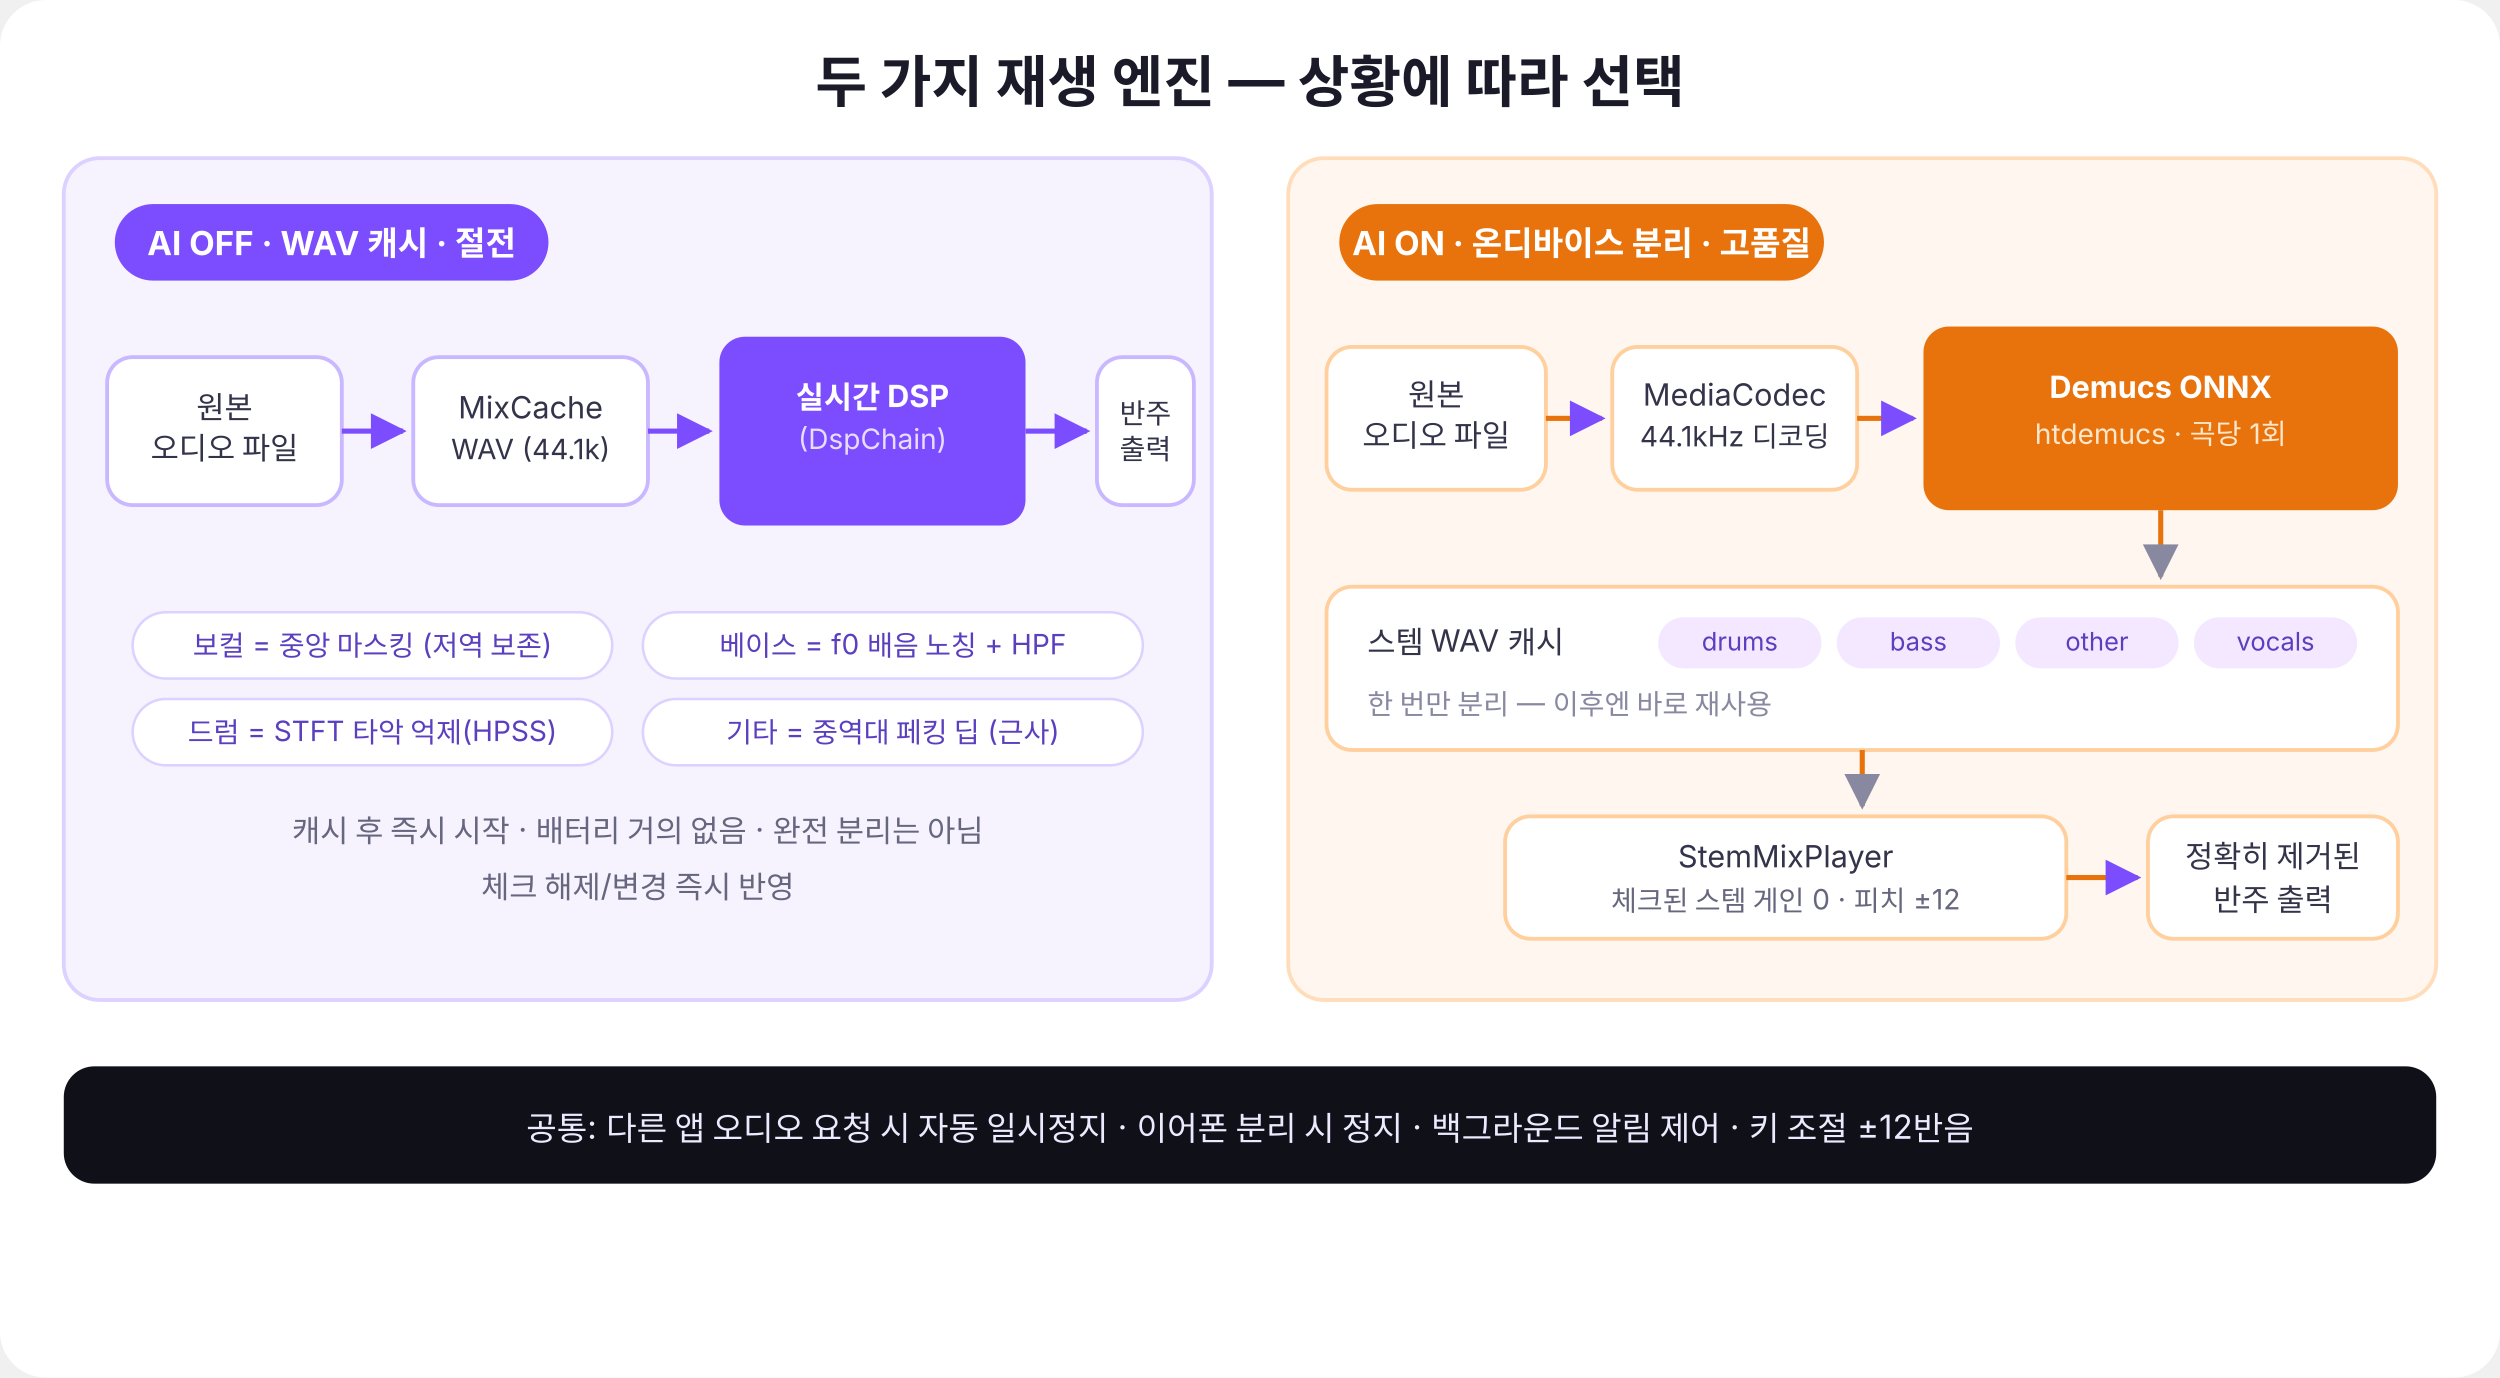
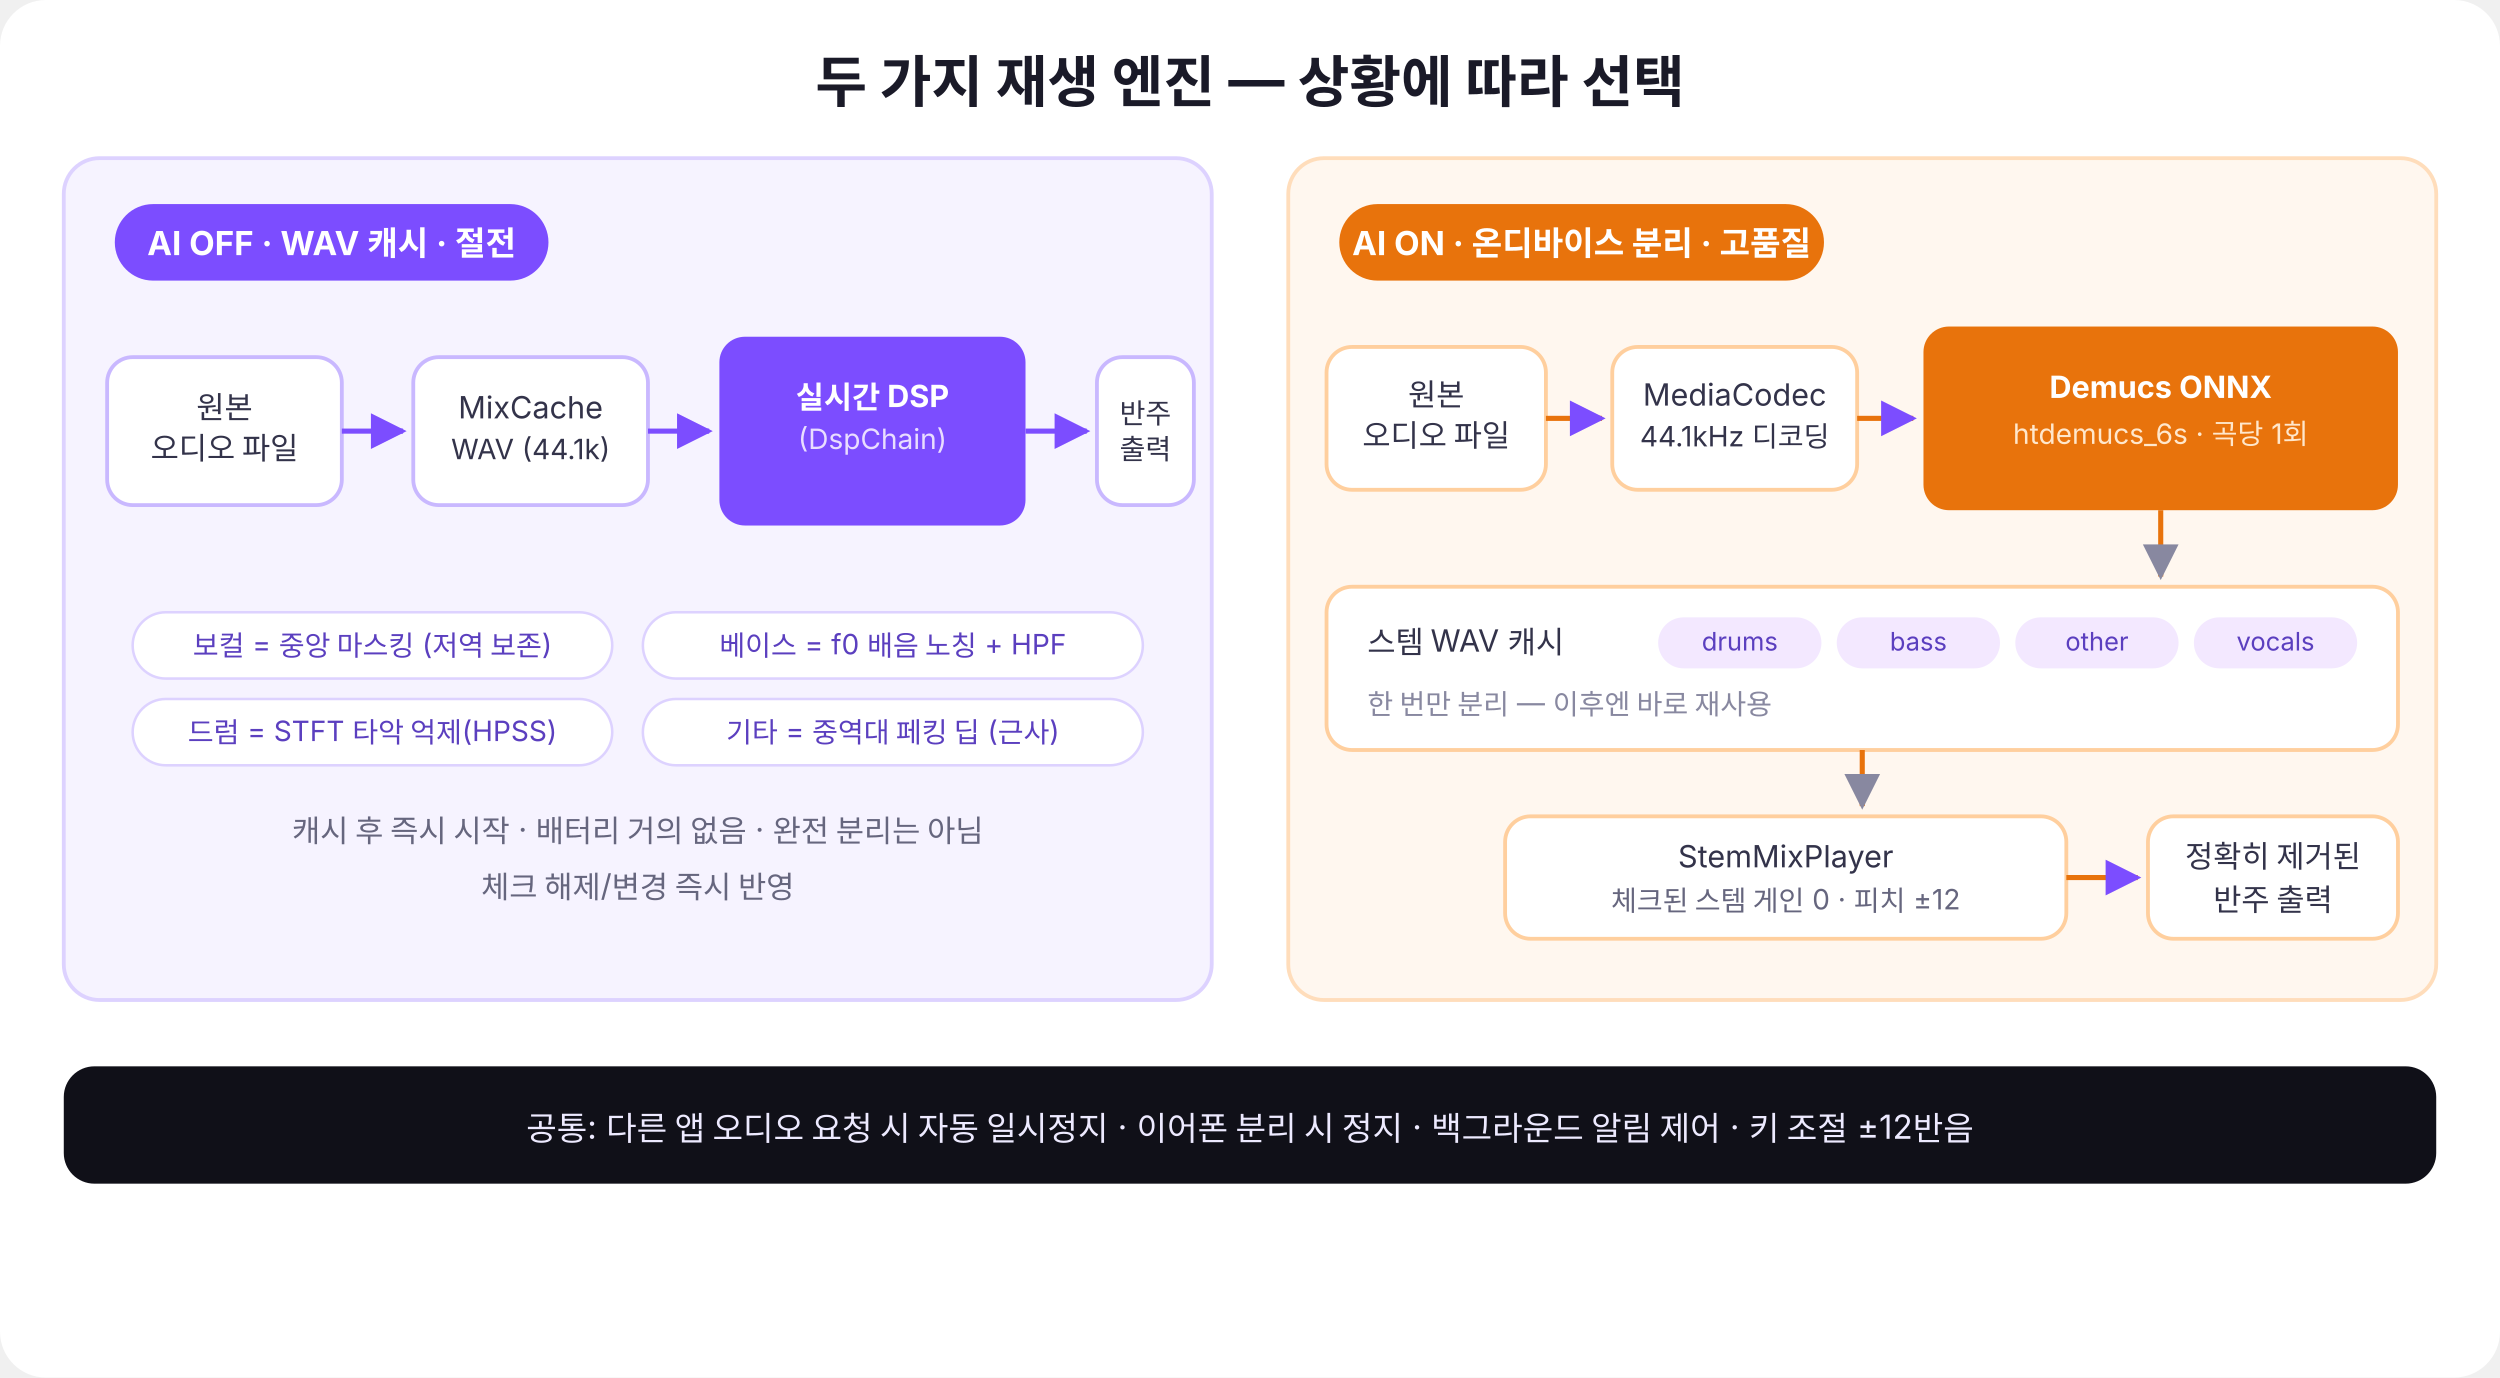
<svg xmlns="http://www.w3.org/2000/svg" width="980" height="540" viewBox="0 0 980 540">
  <defs>
    <marker id="ar" viewBox="0 0 10 10" refX="9" refY="5" markerWidth="7" markerHeight="7" orient="auto">
      <path d="M0,0 L10,5 L0,10 z" fill="#7C4DFF" />
    </marker>
    <marker id="arg" viewBox="0 0 10 10" refX="9" refY="5" markerWidth="7" markerHeight="7" orient="auto">
      <path d="M0,0 L10,5 L0,10 z" fill="#8888a0" />
    </marker>
  </defs>
  <rect x="0" y="0" width="980" height="540" rx="18" fill="#ffffff" />
  <text x="490" y="40" font-family="-apple-system,'Segoe UI',sans-serif" font-size="22" font-weight="bold" fill="#1a1a28" text-anchor="middle">두 가지 재생 엔진 — 상황에 따라 선택</text>
  <rect x="25" y="62" width="450" height="330" rx="14" fill="#F6F3FF" stroke="#DDD2FF" stroke-width="1.5" />
  <rect x="45" y="80" width="170" height="30" rx="15" fill="#7C4DFF" />
  <text x="130" y="100" font-family="-apple-system,'Segoe UI',sans-serif" font-size="13" font-weight="bold" fill="#ffffff" text-anchor="middle">AI OFF · WAV 캐시 · 절전</text>
  <g font-family="-apple-system,'Segoe UI',sans-serif" font-size="12">
    <rect x="42" y="140" width="92" height="58" rx="10" fill="#ffffff" stroke="#C9B8FF" stroke-width="1.5" />
    <text x="88" y="164" text-anchor="middle" fill="#33334a">원본</text>
    <text x="88" y="180" text-anchor="middle" fill="#33334a">오디오 파일</text>
    <line x1="134" y1="169" x2="158" y2="169" stroke="#7C4DFF" stroke-width="2" marker-end="url(#ar)" />
    <rect x="162" y="140" width="92" height="58" rx="10" fill="#ffffff" stroke="#C9B8FF" stroke-width="1.5" />
    <text x="208" y="164" text-anchor="middle" fill="#33334a">MixCache</text>
    <text x="208" y="180" text-anchor="middle" fill="#33334a" font-size="11">WAV (44.1k)</text>
    <line x1="254" y1="169" x2="278" y2="169" stroke="#7C4DFF" stroke-width="2" marker-end="url(#ar)" />
    <rect x="282" y="132" width="120" height="74" rx="10" fill="#7C4DFF" />
    <text x="342" y="160" text-anchor="middle" fill="#ffffff" font-weight="bold">실시간 DSP</text>
    <text x="342" y="176" text-anchor="middle" fill="#E9DDFF" font-size="11">(DspChain)</text>
    <line x1="402" y1="169" x2="426" y2="169" stroke="#7C4DFF" stroke-width="2" marker-end="url(#ar)" />
    <rect x="430" y="140" width="38" height="58" rx="10" fill="#ffffff" stroke="#C9B8FF" stroke-width="1.5" />
    <text x="449" y="166" text-anchor="middle" fill="#33334a" font-size="11">반주</text>
    <text x="449" y="180" text-anchor="middle" fill="#33334a" font-size="11">출력</text>
    <g font-size="11">
      <rect x="52" y="240" width="188" height="26" rx="13" fill="#ffffff" stroke="#DDD2FF" />
      <text x="146" y="257" text-anchor="middle" fill="#5B3FBF">보컬 = 중앙 마스킹 (저역 보존)</text>
      <rect x="252" y="240" width="196" height="26" rx="13" fill="#ffffff" stroke="#DDD2FF" />
      <text x="350" y="257" text-anchor="middle" fill="#5B3FBF">베이스 = f0 배음 노칭 + HPF</text>
      <rect x="52" y="274" width="188" height="26" rx="13" fill="#ffffff" stroke="#DDD2FF" />
      <text x="146" y="291" text-anchor="middle" fill="#5B3FBF">드럼 = STFT 타악 억제(HPSS)</text>
      <rect x="252" y="274" width="196" height="26" rx="13" fill="#ffffff" stroke="#DDD2FF" />
      <text x="350" y="291" text-anchor="middle" fill="#5B3FBF">기타 = 중역대 페킹 딥 (근사)</text>
    </g>
    <text x="250" y="330" text-anchor="middle" font-size="12" fill="#66667e">캐시 후 즉시 시작 · 배터리 거의 없음 · 완전 분리는 아님</text>
    <text x="250" y="352" text-anchor="middle" font-size="12" fill="#66667e">체크 해제/변경 즉시 반영</text>
  </g>
  <rect x="505" y="62" width="450" height="330" rx="14" fill="#FFF7EF" stroke="#FFDDBB" stroke-width="1.5" />
  <rect x="525" y="80" width="190" height="30" rx="15" fill="#E8730C" />
  <text x="620" y="100" font-family="-apple-system,'Segoe UI',sans-serif" font-size="13" font-weight="bold" fill="#ffffff" text-anchor="middle">AI ON · 온디바이스 분리 · 고품질</text>
  <g font-family="-apple-system,'Segoe UI',sans-serif" font-size="12">
    <rect x="520" y="136" width="86" height="56" rx="10" fill="#ffffff" stroke="#FFCF9E" stroke-width="1.5" />
    <text x="563" y="159" text-anchor="middle" fill="#33334a">원본</text>
    <text x="563" y="175" text-anchor="middle" fill="#33334a">오디오 파일</text>
    <line x1="606" y1="164" x2="628" y2="164" stroke="#E8730C" stroke-width="2" marker-end="url(#ar)" />
    <rect x="632" y="136" width="96" height="56" rx="10" fill="#ffffff" stroke="#FFCF9E" stroke-width="1.5" />
    <text x="680" y="159" text-anchor="middle" fill="#33334a">MediaCodec</text>
    <text x="680" y="175" text-anchor="middle" fill="#33334a" font-size="11">44.1kHz 디코딩</text>
    <line x1="728" y1="164" x2="750" y2="164" stroke="#E8730C" stroke-width="2" marker-end="url(#ar)" />
    <rect x="754" y="128" width="186" height="72" rx="10" fill="#E8730C" />
    <text x="847" y="156" text-anchor="middle" fill="#ffffff" font-weight="bold">Demucs ONNX</text>
-     <text x="847" y="174" text-anchor="middle" fill="#FFE7CC" font-size="11">htdemucs · 곡당 1회</text>
+     <text x="847" y="174" text-anchor="middle" fill="#FFE7CC" font-size="11">htdemucs_6s · 곡당 1회</text>
    <line x1="847" y1="200" x2="847" y2="226" stroke="#E8730C" stroke-width="2" marker-end="url(#arg)" />
    <rect x="520" y="230" width="420" height="64" rx="10" fill="#ffffff" stroke="#FFCF9E" stroke-width="1.5" />
    <text x="536" y="256" fill="#33334a" font-size="12">스템 WAV 캐시</text>
    <g font-size="10">
      <rect x="650" y="242" width="64" height="20" rx="10" fill="#F3E8FF" />
      <text x="682" y="255" text-anchor="middle" fill="#5B3FBF">drums</text>
      <rect x="720" y="242" width="64" height="20" rx="10" fill="#F3E8FF" />
      <text x="752" y="255" text-anchor="middle" fill="#5B3FBF">bass</text>
      <rect x="790" y="242" width="64" height="20" rx="10" fill="#F3E8FF" />
      <text x="822" y="255" text-anchor="middle" fill="#5B3FBF">other</text>
      <rect x="860" y="242" width="64" height="20" rx="10" fill="#F3E8FF" />
      <text x="892" y="255" text-anchor="middle" fill="#5B3FBF">vocals</text>
    </g>
    <text x="536" y="280" font-size="11" fill="#8888a0">한 번만 분리 — 이후엔 바로 재사용</text>
    <line x1="730" y1="294" x2="730" y2="316" stroke="#E8730C" stroke-width="2" marker-end="url(#arg)" />
    <rect x="590" y="320" width="220" height="48" rx="10" fill="#ffffff" stroke="#FFCF9E" stroke-width="1.5" />
    <text x="700" y="340" text-anchor="middle" fill="#33334a">StemMixPlayer</text>
    <text x="700" y="357" text-anchor="middle" fill="#66667e" font-size="11">체크된 스템 게인 0 · 피치 ±12</text>
    <line x1="810" y1="344" x2="838" y2="344" stroke="#E8730C" stroke-width="2" marker-end="url(#ar)" />
    <rect x="842" y="320" width="98" height="48" rx="10" fill="#ffffff" stroke="#FFCF9E" stroke-width="1.5" />
    <text x="891" y="340" text-anchor="middle" fill="#33334a">정확히 제거된</text>
    <text x="891" y="357" text-anchor="middle" fill="#33334a">반주 출력</text>
  </g>
  <rect x="25" y="418" width="930" height="46" rx="12" fill="#101018" />
  <text x="490" y="447" font-family="-apple-system,'Segoe UI',sans-serif" font-size="13" fill="#EDEAFF" text-anchor="middle">공통: 다른 앱 오디오 요청 시 자동 일시정지 · 이어폰 분리 시 정지 · 백그라운드 알림 제어 · 키 조절 ±12반음</text>
</svg>
